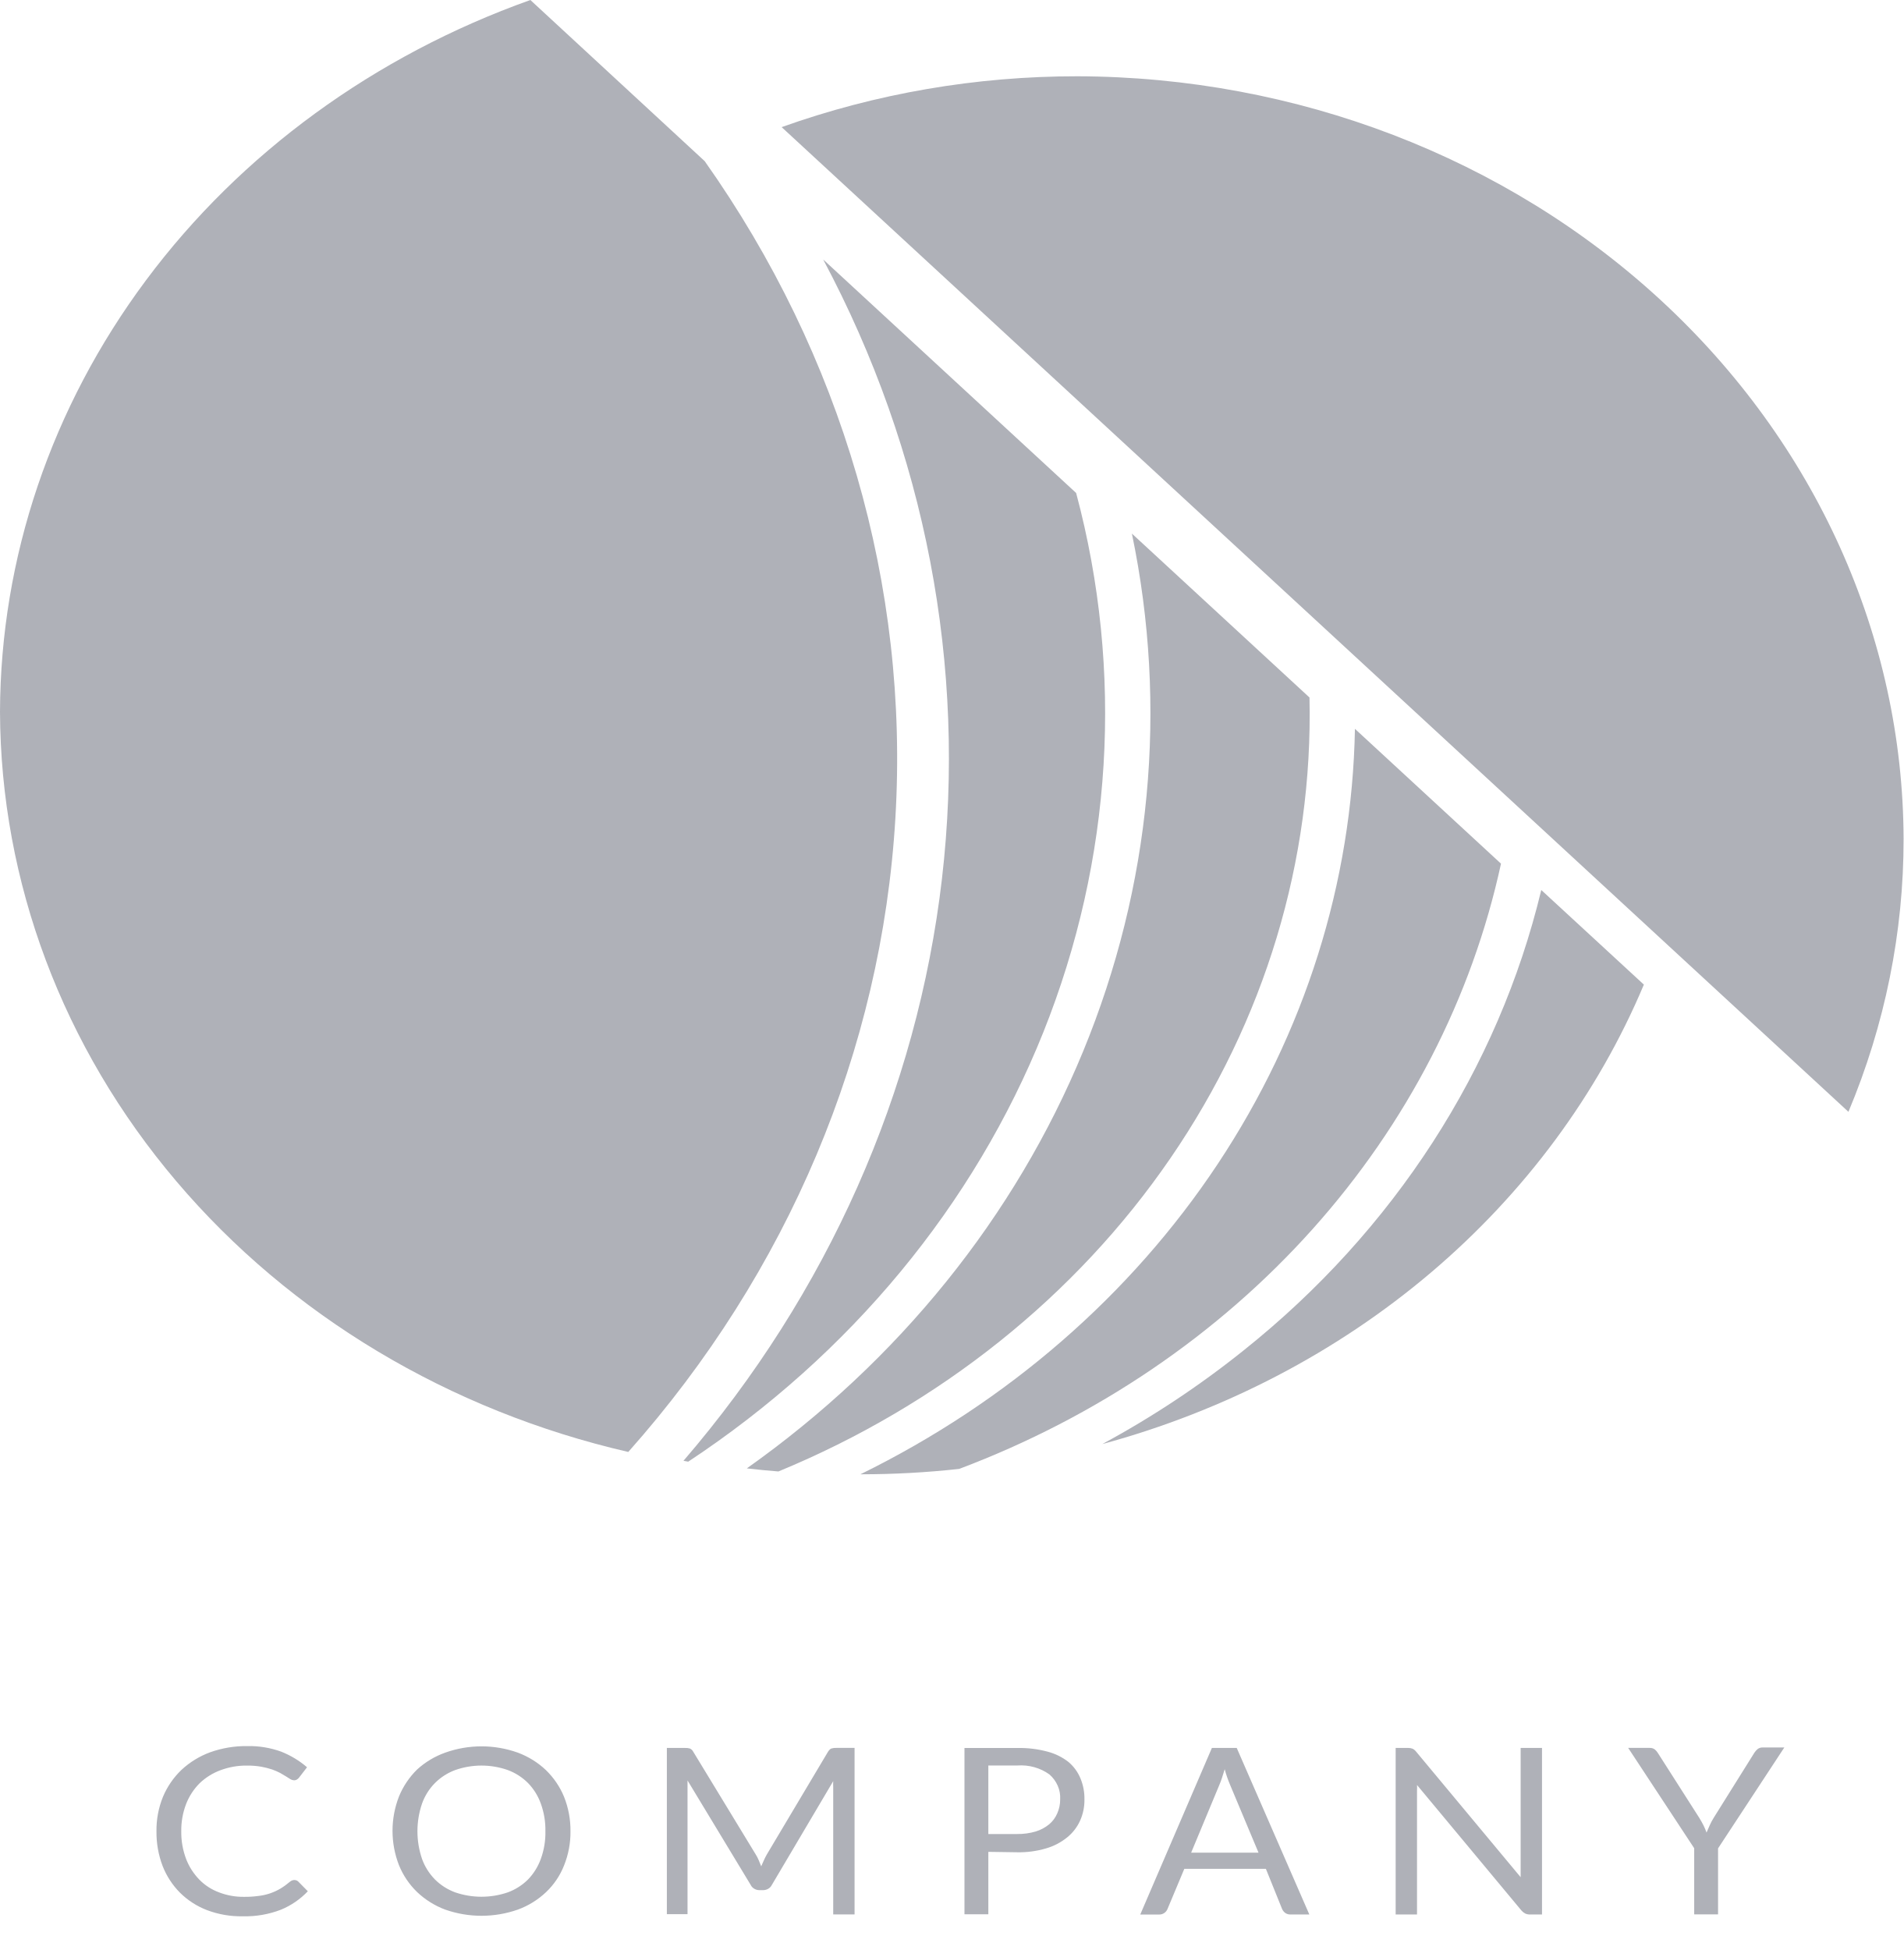
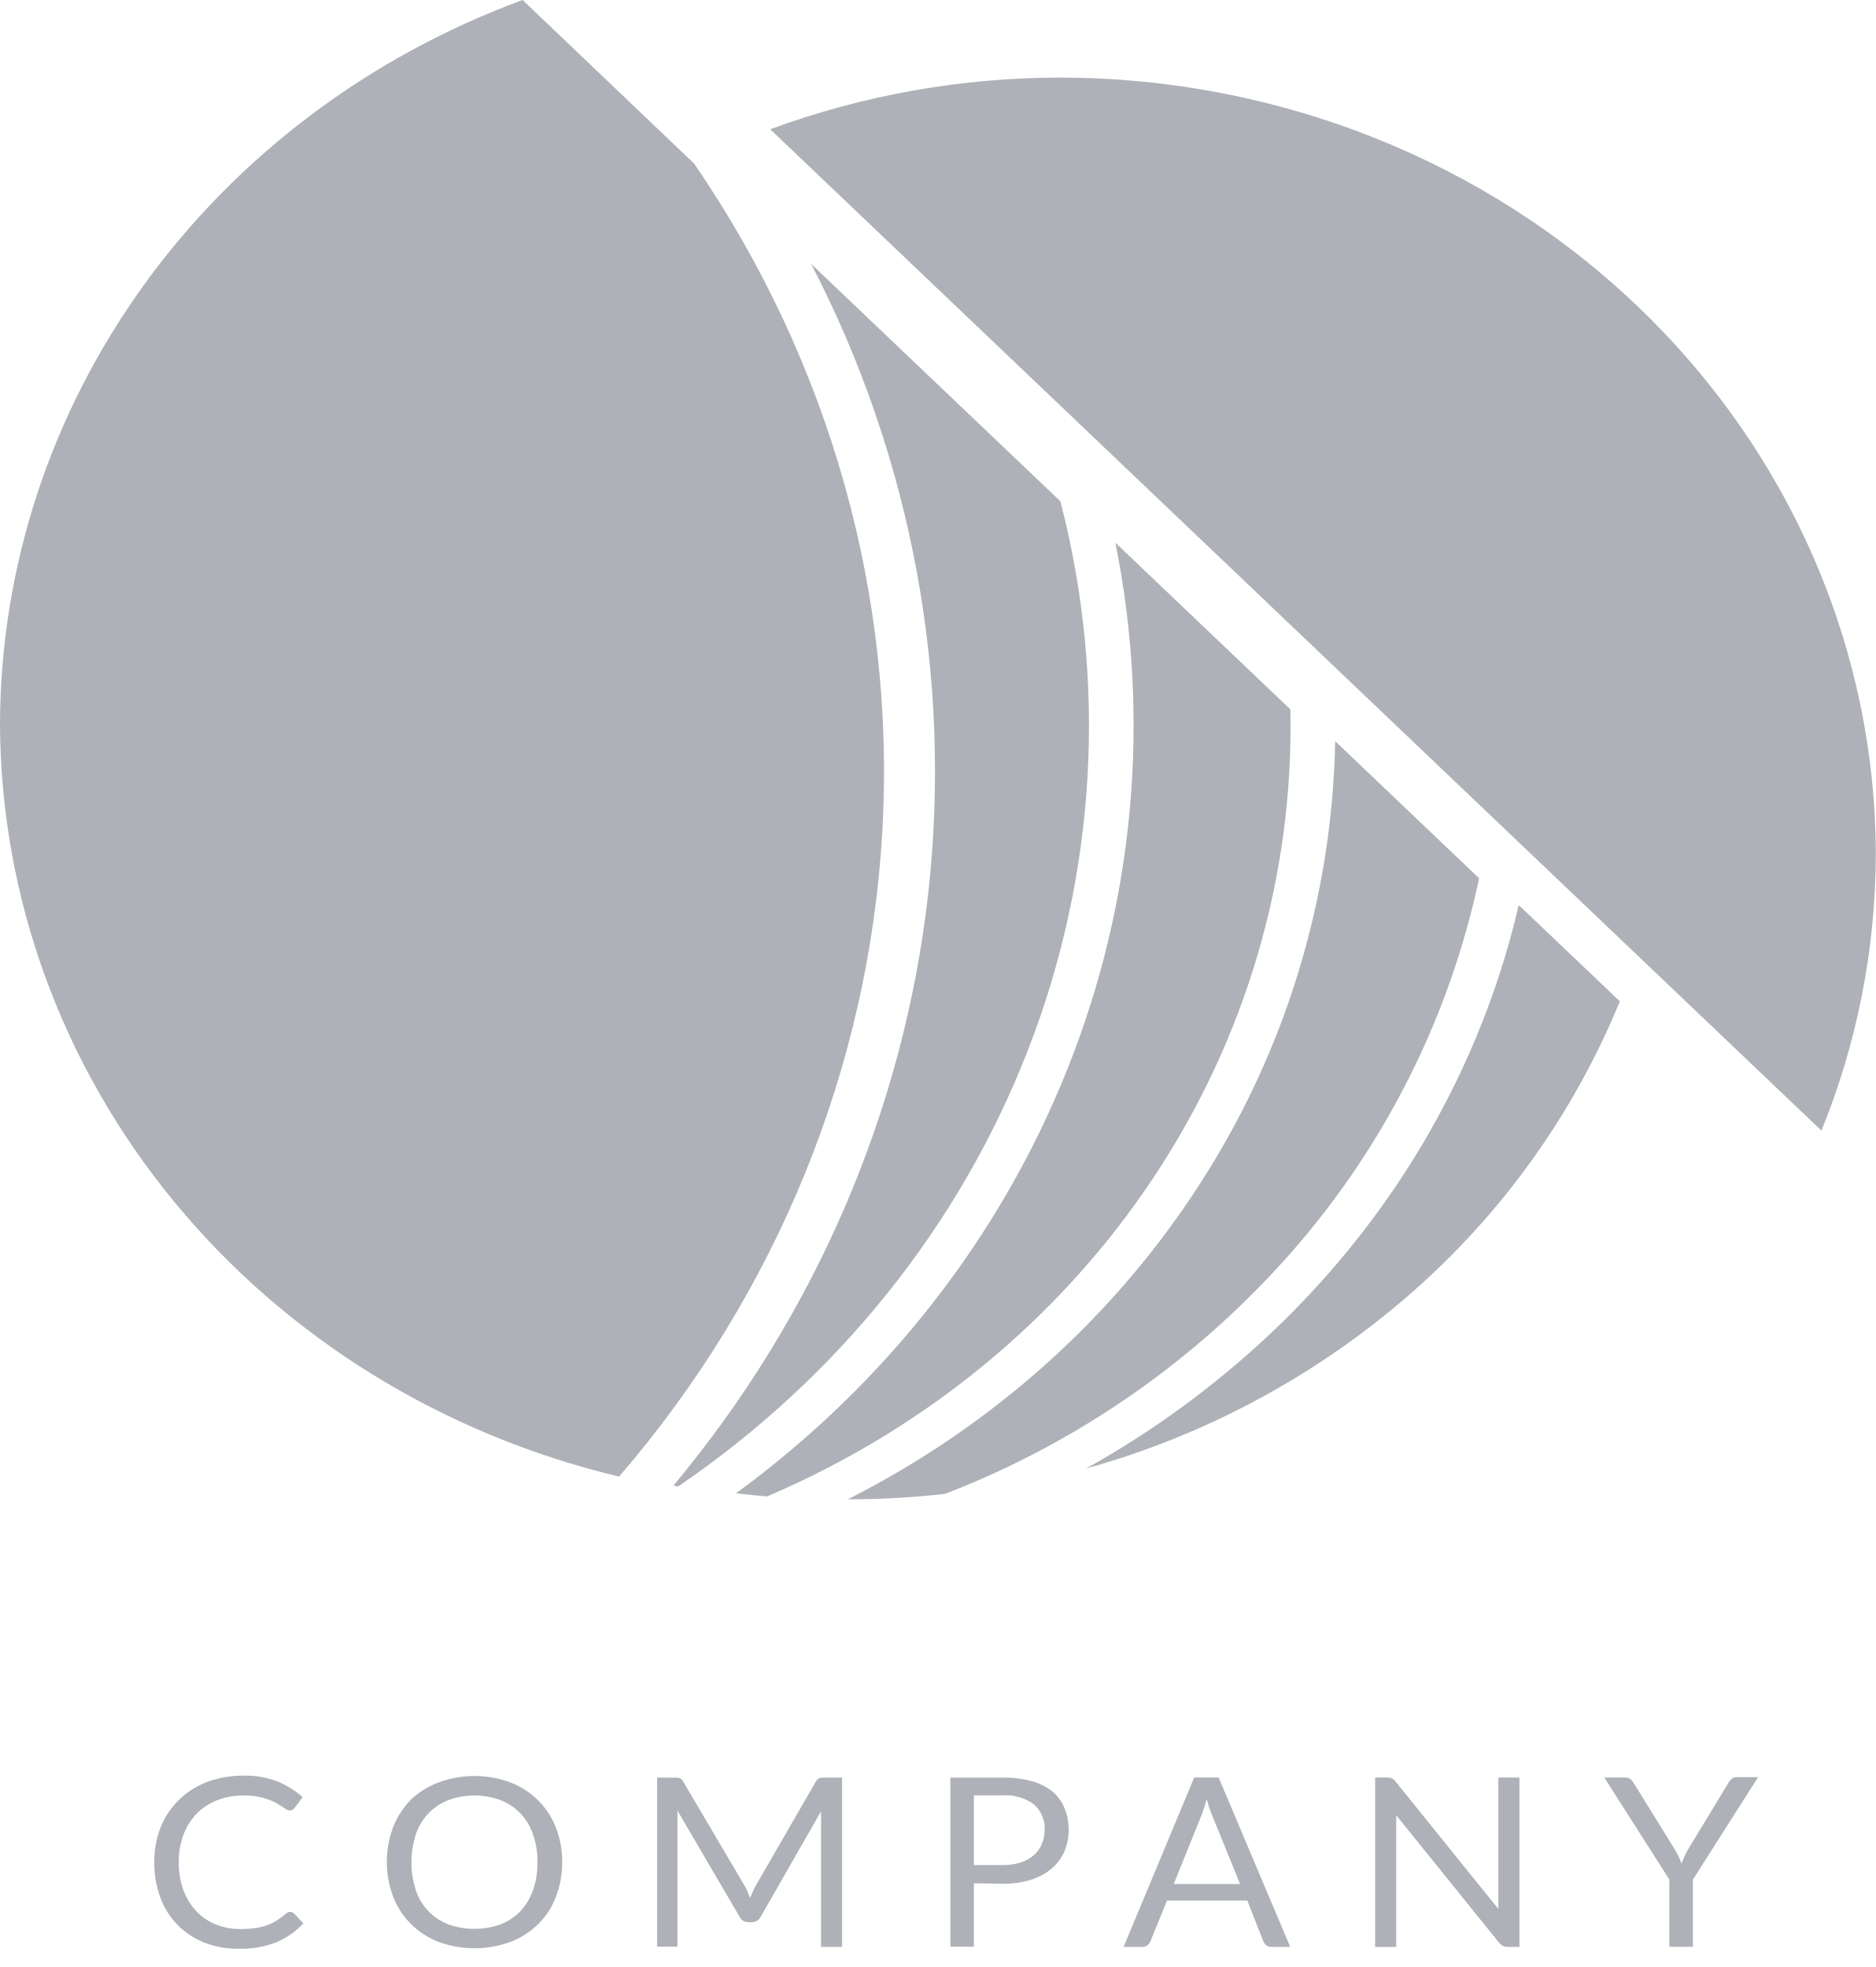
- <svg xmlns="http://www.w3.org/2000/svg" fill="none" viewBox="0 0 41 42">
-   <path d="M6.345 40.493a.122.122 0 01.043.009.114.114 0 01.036.024l.206.209a1.684 1.684 0 01-.579.397 2.133 2.133 0 01-.821.142 2.068 2.068 0 01-.772-.133 1.677 1.677 0 01-.581-.375 1.685 1.685 0 01-.376-.579 2.037 2.037 0 01-.131-.743 1.9 1.9 0 01.141-.746 1.726 1.726 0 01.399-.579 1.841 1.841 0 01.617-.378 2.291 2.291 0 01.795-.133 2.025 2.025 0 01.738.121c.204.082.391.195.553.335l-.172.223a.17.17 0 01-.044.04.112.112 0 01-.069.017.16.16 0 01-.075-.024l-.093-.059-.129-.076a1.417 1.417 0 00-.172-.074 1.713 1.713 0 00-.234-.059 1.686 1.686 0 00-.306-.024 1.573 1.573 0 00-.571.1 1.297 1.297 0 00-.448.28 1.294 1.294 0 00-.291.446 1.584 1.584 0 00-.105.589c-.003.204.033.406.105.598.063.164.16.315.285.444.118.121.264.215.427.275.168.064.348.097.53.095a2.11 2.11 0 00.314-.019 1.19 1.19 0 00.476-.159 1.55 1.55 0 00.203-.147.156.156 0 01.098-.038zm5.942-1.05a1.912 1.912 0 01-.139.738 1.6 1.6 0 01-.387.573 1.762 1.762 0 01-.608.376 2.365 2.365 0 01-1.564 0 1.784 1.784 0 01-.605-.378 1.684 1.684 0 01-.391-.579 2.038 2.038 0 010-1.479 1.742 1.742 0 01.391-.582 1.79 1.79 0 01.605-.363 2.326 2.326 0 011.564 0c.229.086.435.214.607.378.169.165.301.36.388.572.095.238.142.49.139.743zm-.54 0a1.655 1.655 0 00-.098-.594 1.23 1.23 0 00-.275-.444 1.212 1.212 0 00-.435-.28 1.708 1.708 0 00-1.137 0 1.212 1.212 0 00-.435.28 1.202 1.202 0 00-.278.444 1.844 1.844 0 000 1.187c.058.164.153.315.278.444.121.121.269.216.435.278a1.75 1.75 0 001.137 0 1.208 1.208 0 00.435-.278 1.251 1.251 0 00.275-.444 1.642 1.642 0 00.098-.594zm4.594.622l.054.133c.021-.048.039-.09.059-.133a1.276 1.276 0 01.067-.131l1.314-2.206c.026-.038.049-.062.075-.069a.33.33 0 01.108-.012h.388v3.587h-.46V38.486a1.018 1.018 0 010-.123l-1.322 2.236a.198.198 0 01-.077.082.222.222 0 01-.113.03h-.075c-.04.001-.079-.01-.113-.03s-.061-.048-.077-.082l-1.361-2.251v2.88h-.445v-3.58h.388a.33.33 0 01.108.012.148.148 0 01.072.069l1.343 2.208a.77.77 0 01.067.128zm4.946-.178v1.344h-.514v-3.582h1.147a2.316 2.316 0 01.64.078c.167.043.321.12.453.223a.918.918 0 01.257.351c.061.146.09.302.087.458a1.079 1.079 0 01-.095.458.982.982 0 01-.278.358 1.284 1.284 0 01-.455.237 2.051 2.051 0 01-.62.083l-.623-.009zm0-.385h.623a1.361 1.361 0 00.399-.055.852.852 0 00.288-.154.633.633 0 00.175-.237.724.724 0 00.062-.301.638.638 0 00-.052-.292.686.686 0 00-.18-.245c-.197-.142-.443-.21-.692-.192h-.623v1.477zm6.914 1.733h-.406a.185.185 0 01-.113-.033.22.22 0 01-.067-.083l-.35-.867H25.508l-.363.867a.194.194 0 01-.064.081.185.185 0 01-.116.036h-.406l1.543-3.588h.535l1.564 3.588zm-2.546-1.332h1.451l-.612-1.46a2.466 2.466 0 01-.116-.337l-.059.188a1.752 1.752 0 01-.057.152l-.607 1.458zm4.769-2.239a.222.222 0 01.077.064l2.251 2.704V37.648h.46v3.587h-.257a.236.236 0 01-.105-.021.282.282 0 01-.082-.066l-2.248-2.702a1.016 1.016 0 010 .123v2.666h-.46V37.648h.273a.233.233 0 01.092.017zm6.58 2.144v1.425h-.514v-1.425l-1.422-2.161h.46a.177.177 0 01.111.031.307.307 0 01.07.081l.89 1.394c.036.059.067.114.093.166.026.052.046.102.064.152l.067-.154a1.27 1.27 0 01.087-.164l.877-1.403a.365.365 0 01.067-.076.166.166 0 01.111-.036h.466l-1.425 2.17zm-20.917-8.181c.224.026.45.048.679.066 3.471-1.433 6.407-3.779 8.441-6.744 2.034-2.965 3.077-6.417 2.997-9.926l-3.825-3.53c.778 3.736.414 7.597-1.051 11.153-1.465 3.556-3.972 6.665-7.242 8.98z" fill="#AFB1B8" />
-   <path d="M14.72 31.463l.103.019c3.494-2.307 6.158-5.529 7.648-9.248 1.489-3.72 1.736-7.766.707-11.616l-5.448-5.029c2.203 4.133 3.09 8.759 2.558 13.34-.533 4.58-2.463 8.927-5.567 12.534zm18.476-12.293c-.926 3.855-3.173 7.332-6.41 9.915a20.251 20.251 0 01-3.045 2.018c2.635-.715 5.058-1.979 7.08-3.695 2.022-1.716 3.591-3.837 4.585-6.201l-2.209-2.037z" fill="#AFB1B8" />
-   <path d="M32.329 18.602l-3.146-2.904c-.06 3.311-1.08 6.546-2.953 9.369-1.873 2.824-4.531 5.133-7.698 6.687h.015a19.339 19.339 0 002.112-.116c2.96-1.115 5.574-2.889 7.611-5.164 2.036-2.275 3.431-4.979 4.059-7.873zM15.176 3.469L11.423 0C8.068 1.197 5.183 3.3 3.145 6.036 1.107 8.771.011 12.011 0 15.33c.013 3.668 1.35 7.228 3.801 10.116s5.875 4.938 9.731 5.827c3.442-3.871 5.457-8.654 5.753-13.654.296-5-1.144-9.957-4.109-14.151zM41 18.068c-.014-4.352-1.893-8.523-5.227-11.6-3.334-3.078-7.852-4.812-12.567-4.825-2.179-.002-4.339.369-6.371 1.095l22.977 21.209c.787-1.875 1.19-3.868 1.188-5.879z" fill="#AFB1B8" />
+ <svg xmlns="http://www.w3.org/2000/svg" fill="none" viewBox="0 0 41 43">
+   <path d="M6.345 41.795a.118.118 0 01.08.034l.206.216c-.16.174-.357.314-.579.409-.26.104-.539.154-.82.147a2.011 2.011 0 01-.772-.137 1.672 1.672 0 01-.957-.986 2.163 2.163 0 01-.131-.767 2.017 2.017 0 01.141-.77c.09-.222.226-.425.4-.597.175-.17.385-.302.616-.39.254-.094.524-.14.795-.137.253-.006.504.036.738.125.204.084.391.2.553.345l-.172.23a.173.173 0 01-.044.042.11.11 0 01-.069.018.157.157 0 01-.075-.025l-.092-.061-.129-.079a1.4 1.4 0 00-.406-.137 1.643 1.643 0 00-.306-.024 1.532 1.532 0 00-.571.102 1.29 1.29 0 00-.448.29c-.128.133-.227.29-.29.46-.073.195-.109.401-.106.608-.003.21.033.42.105.618.063.169.16.325.286.458.118.125.264.222.427.285.168.066.348.1.53.098.105.001.21-.005.314-.02.17-.02.332-.076.475-.164.072-.045.14-.096.204-.152a.153.153 0 01.097-.04zM12.287 40.71c.003.26-.044.52-.139.763a1.655 1.655 0 01-.387.592 1.754 1.754 0 01-.608.388 2.296 2.296 0 01-1.564 0 1.777 1.777 0 01-.604-.39 1.74 1.74 0 01-.391-.597 2.167 2.167 0 010-1.527c.087-.223.22-.427.39-.6a1.78 1.78 0 01.605-.375 2.258 2.258 0 011.564 0c.228.088.435.22.607.39.17.17.301.37.388.59.095.245.143.505.14.767zm-.54 0a1.759 1.759 0 00-.098-.612 1.208 1.208 0 00-.71-.747 1.658 1.658 0 00-1.137 0 1.208 1.208 0 00-.712.747c-.13.4-.13.827 0 1.226a1.203 1.203 0 00.712.745c.367.13.77.13 1.137 0 .166-.064.314-.162.435-.287.123-.134.217-.29.275-.458.07-.198.102-.405.098-.613zM16.34 41.353l.055.137c.02-.049.038-.093.059-.137a1.32 1.32 0 01.067-.135l1.314-2.276c.026-.04.049-.064.075-.071a.322.322 0 01.108-.012h.388v3.702h-.46V39.84v-.115a1.085 1.085 0 010-.128l-1.322 2.309a.202.202 0 01-.078.084.216.216 0 01-.113.03h-.074c-.04.001-.08-.01-.113-.03a.2.2 0 01-.078-.084l-1.36-2.324v2.973h-.445v-3.695h.388a.322.322 0 01.108.012.15.15 0 01.072.071l1.343 2.279a.805.805 0 01.067.132zM21.287 41.17v1.386h-.514V38.86h1.147c.216-.004.432.023.64.08.167.045.321.124.453.23.114.1.202.225.257.363.061.151.09.312.088.473.002.162-.03.323-.096.473a1.01 1.01 0 01-.277.37 1.27 1.27 0 01-.456.245c-.2.061-.41.09-.62.086l-.622-.01zm0-.398h.623c.135.002.27-.017.398-.056a.843.843 0 00.288-.16.652.652 0 00.175-.244.768.768 0 00.062-.312.677.677 0 00-.052-.3.708.708 0 00-.18-.253 1.033 1.033 0 00-.691-.199h-.623v1.524zM28.201 42.561h-.406a.181.181 0 01-.114-.034.226.226 0 01-.067-.086l-.35-.894h-1.756l-.363.894a.2.2 0 01-.064.083.181.181 0 01-.116.037h-.406l1.543-3.703h.535l1.564 3.703zm-2.546-1.375h1.45l-.612-1.507a2.6 2.6 0 01-.116-.348l-.059.194a1.84 1.84 0 01-.056.157l-.607 1.504zM30.423 38.875c.031.017.058.04.078.067l2.25 2.79v-.129-2.745h.46v3.703h-.257a.23.23 0 01-.105-.022.283.283 0 01-.082-.069l-2.249-2.788c.003.042.003.085 0 .127v2.753h-.46v-3.704h.273c.032 0 .063.005.092.017zM37.003 41.088v1.47h-.515v-1.47l-1.422-2.23h.46a.173.173 0 01.11.032.317.317 0 01.07.084l.89 1.438a1.542 1.542 0 01.157.328l.067-.159c.025-.058.054-.115.088-.169l.877-1.448a.373.373 0 01.067-.079.161.161 0 01.11-.036h.466l-1.425 2.24zM16.086 32.644c.224.027.45.05.68.069 3.47-1.48 6.406-3.9 8.44-6.96 2.035-3.06 3.077-6.624 2.998-10.246l-3.825-3.644a20.22 20.22 0 01-1.05 11.512c-1.465 3.67-3.973 6.88-7.243 9.27z" fill="#AFB1B8" />
+   <path d="M14.72 32.475l.103.02c3.495-2.382 6.159-5.707 7.648-9.546a19.54 19.54 0 00.707-11.99L17.73 5.77a24.082 24.082 0 012.558 13.768c-.533 4.728-2.464 9.214-5.568 12.938zM33.196 19.786c-.925 3.98-3.173 7.568-6.41 10.234a20.218 20.218 0 01-3.045 2.082 18.188 18.188 0 007.08-3.813 17.085 17.085 0 004.585-6.4l-2.21-2.103z" fill="#AFB1B8" />
+   <path d="M32.33 19.2l-3.146-2.997a18.475 18.475 0 01-2.953 9.67c-1.873 2.915-4.532 5.299-7.699 6.903h.016c.705 0 1.41-.04 2.111-.12a19.338 19.338 0 007.611-5.33 18.093 18.093 0 004.06-8.126zM15.176 3.58L11.423 0c-3.355 1.235-6.24 3.406-8.278 6.23C1.107 9.053.01 12.397 0 15.823c.013 3.787 1.35 7.46 3.801 10.441 2.451 2.98 5.875 5.097 9.731 6.015 3.442-3.995 5.457-8.932 5.753-14.093.295-5.161-1.144-10.277-4.11-14.606zM41 18.649c-.014-4.492-1.893-8.797-5.227-11.973-3.334-3.177-7.852-4.967-12.567-4.98-2.179-.002-4.34.381-6.371 1.13l22.977 21.89A16.072 16.072 0 0041 18.65z" fill="#AFB1B8" />
</svg>
